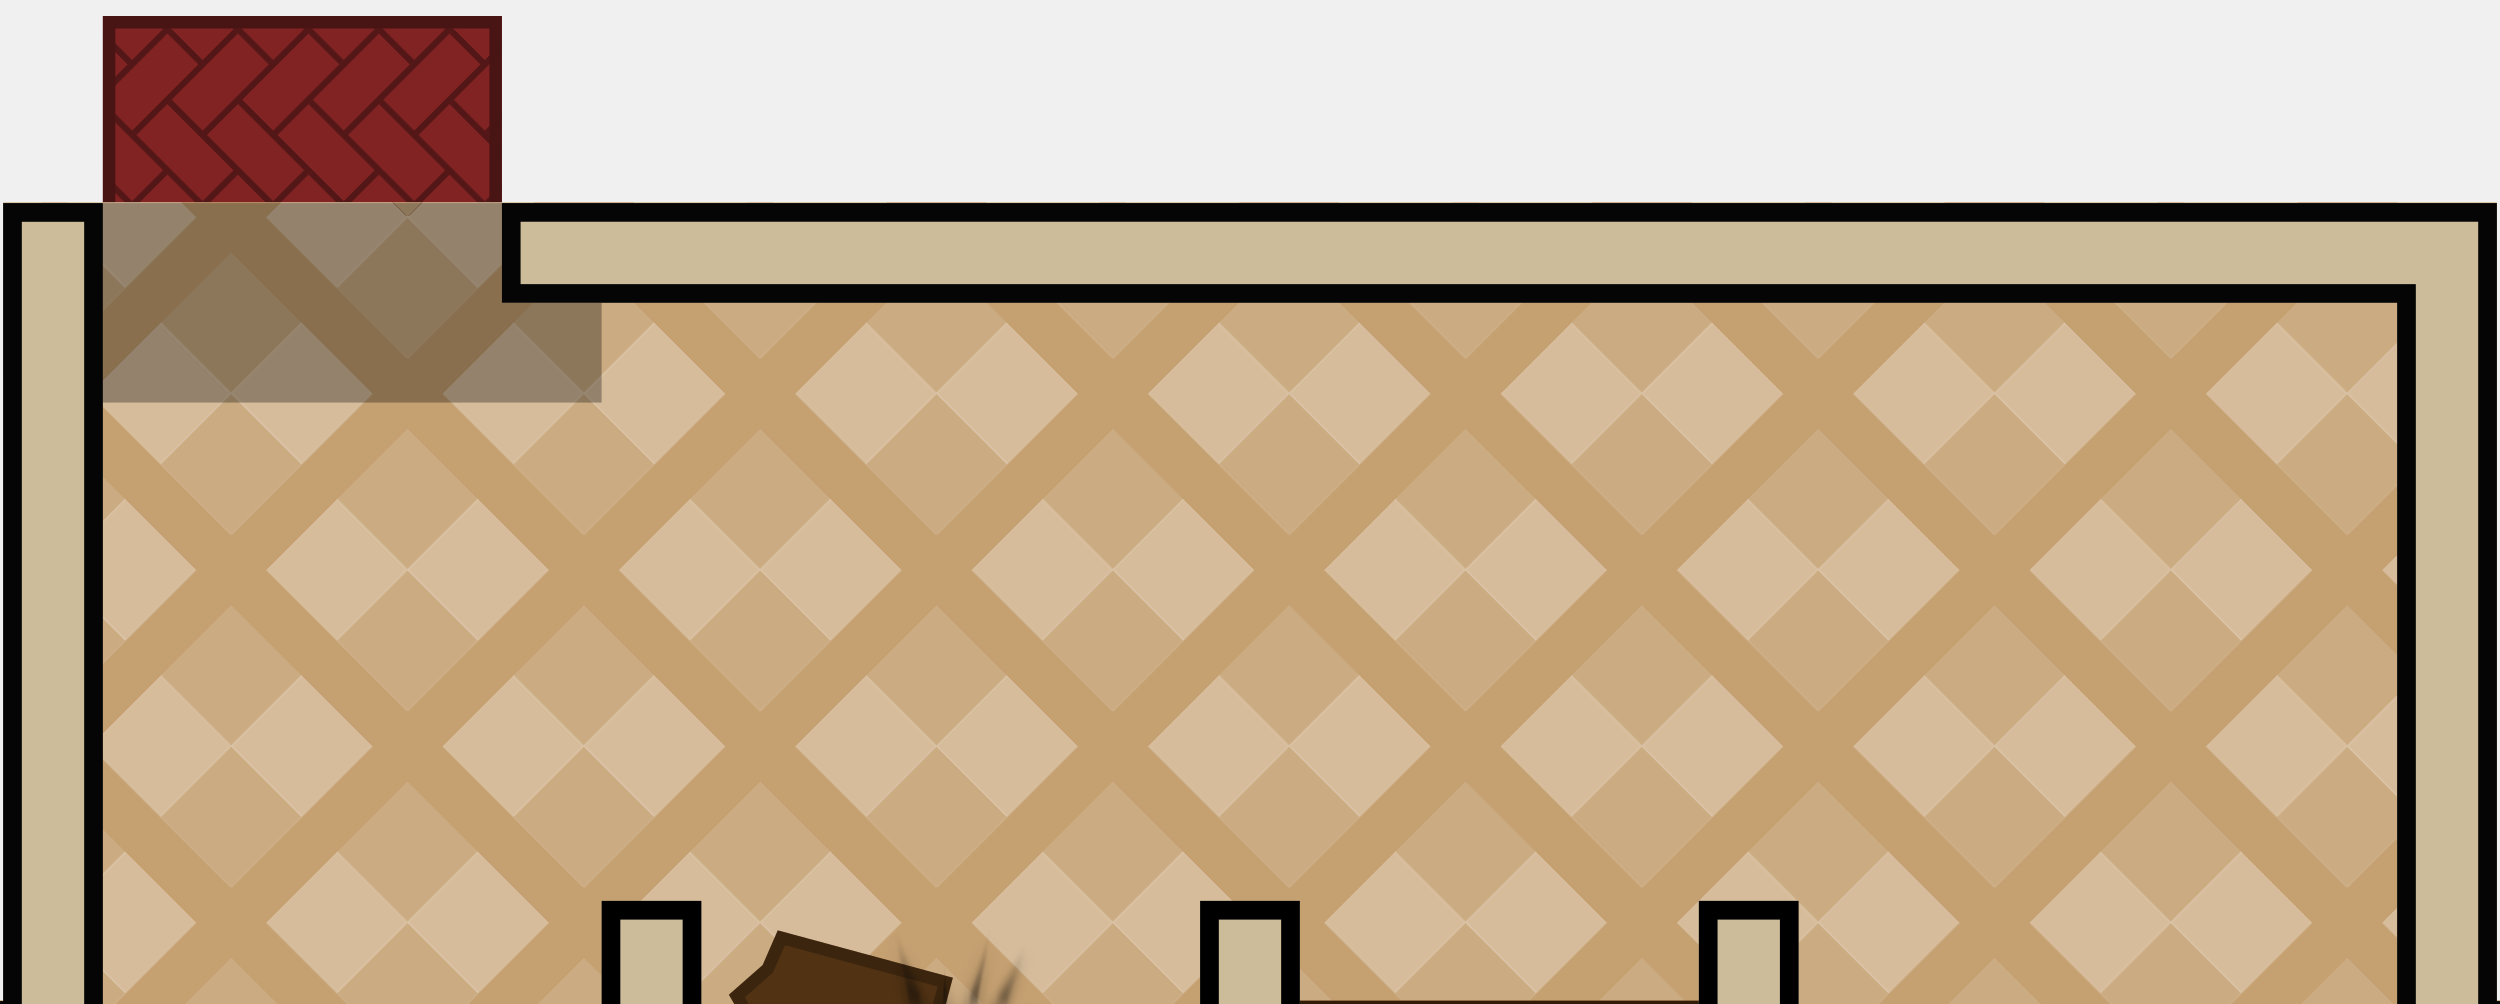
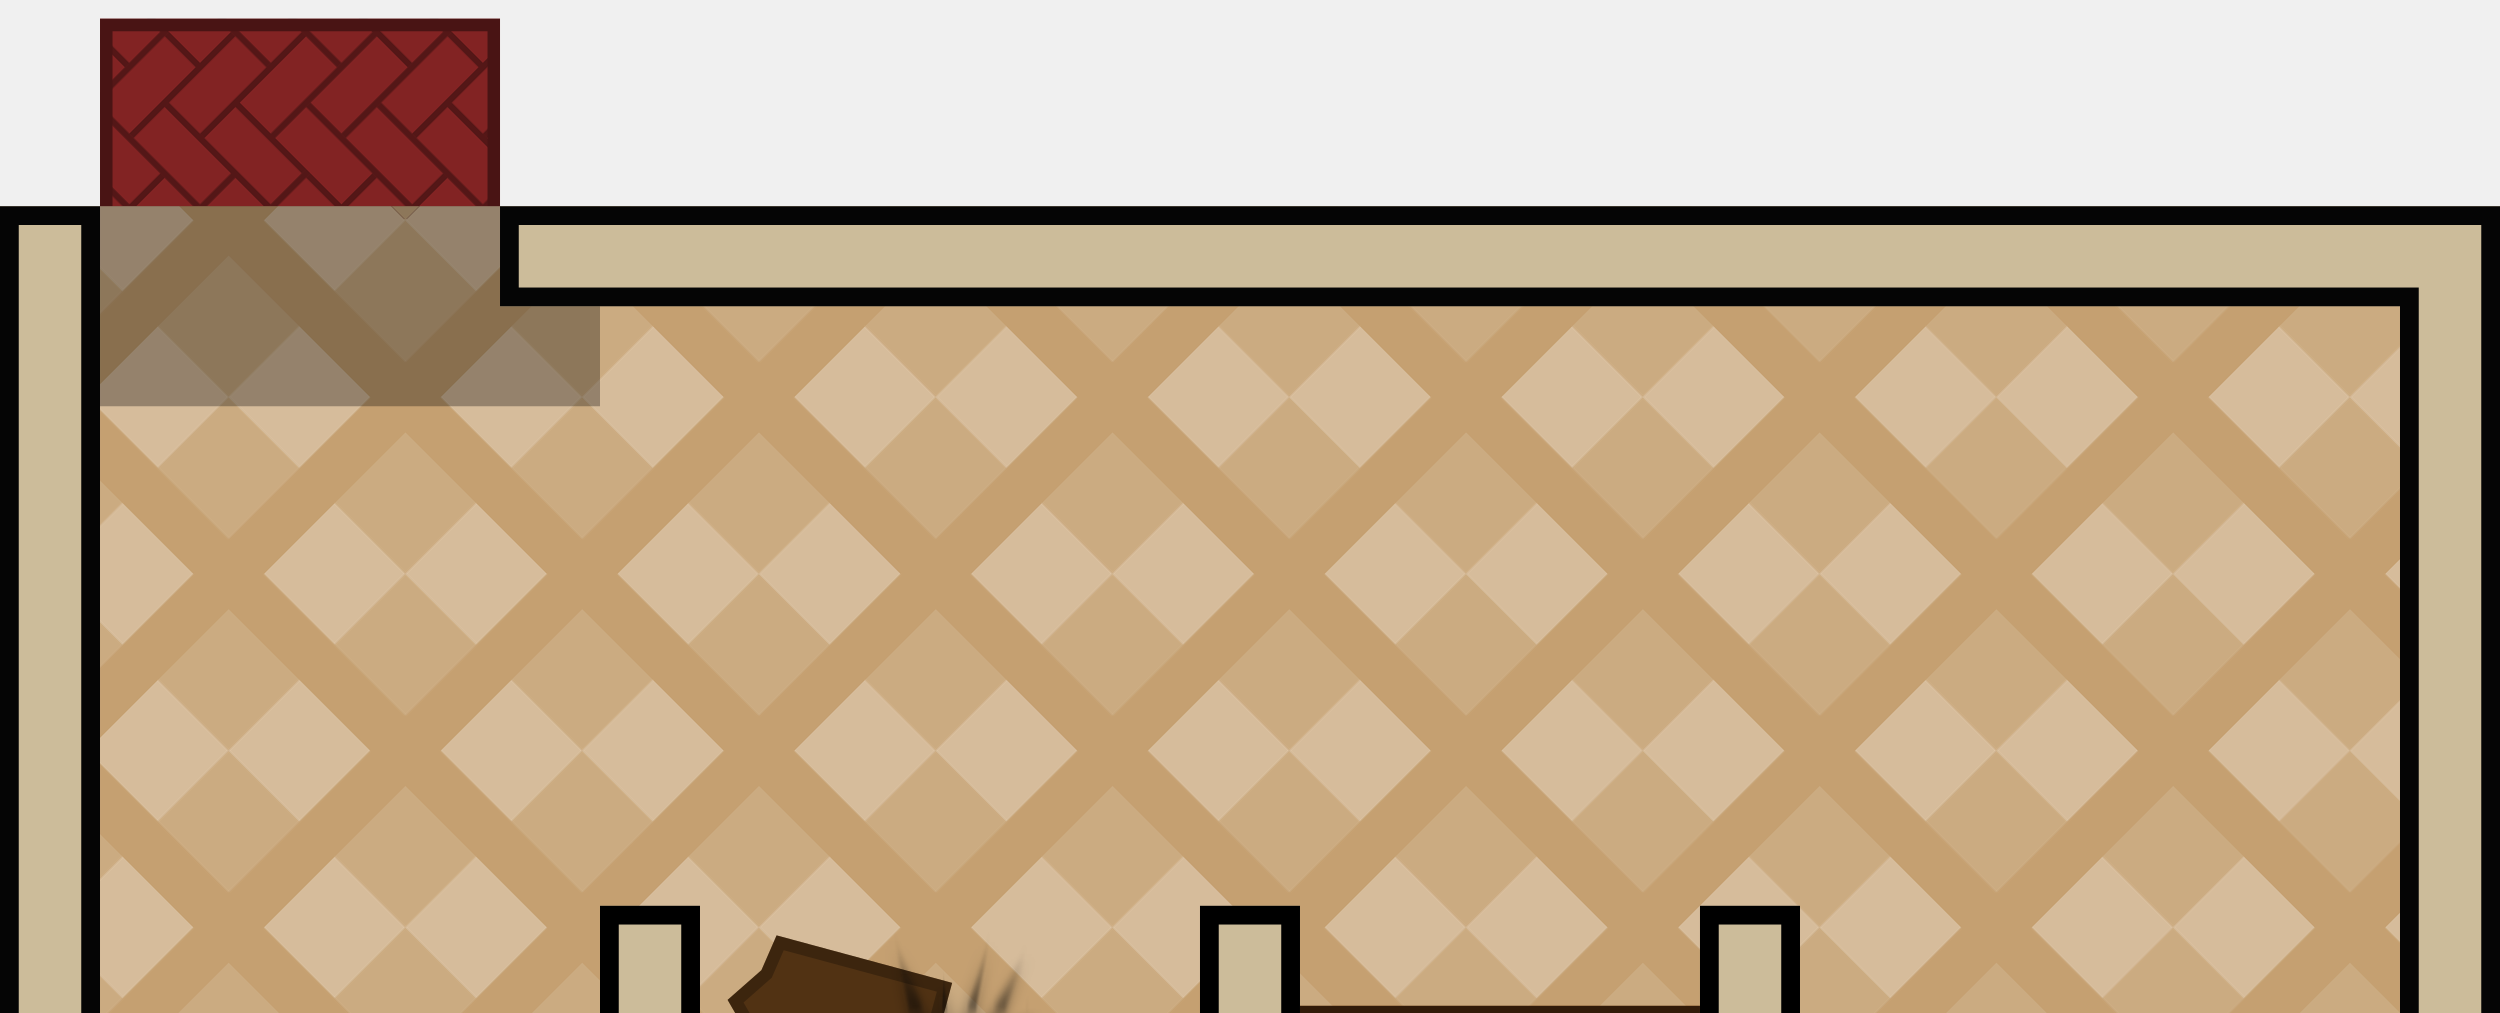
- <svg xmlns="http://www.w3.org/2000/svg" xmlns:xlink="http://www.w3.org/1999/xlink" width="802" height="322" viewBox="0 0 212.196 85.196" version="1.1" id="svg306">
+ <svg xmlns="http://www.w3.org/2000/svg" xmlns:xlink="http://www.w3.org/1999/xlink" width="800" height="324" viewBox="0 0 211.667 85.725" version="1.1" id="svg306">
  <defs id="defs190">
    <pattern xlink:href="#a" id="u" patternTransform="rotate(45 -432.309 366.118) scale(.26458)" />
    <pattern xlink:href="#a" id="J" patternTransform="rotate(-45 569.666 54.9) scale(.26458)" />
    <pattern xlink:href="#a" id="G" patternTransform="rotate(-45 545.831 51.015) scale(.26458)" />
    <pattern xlink:href="#a" id="H" patternTransform="rotate(-45 539.006 42.2) scale(.26458)" />
    <pattern xlink:href="#a" id="K" patternTransform="rotate(-45 527.946 43.606) scale(.26458)" />
    <pattern xlink:href="#a" id="L" patternTransform="rotate(-45 521.12 34.792) scale(.26458)" />
    <pattern xlink:href="#b" id="p" patternTransform="rotate(-45 516.54 74.797) scale(.26459)" />
    <pattern xlink:href="#c" id="b" patternTransform="rotate(-45 2556.508 -162.94)" />
    <pattern xlink:href="#d" id="c" patternTransform="rotate(-45 516.54 74.797) scale(.26459)" />
    <pattern xlink:href="#e" id="d" patternTransform="rotate(-45 2556.508 -162.94)" />
    <pattern xlink:href="#f" id="e" patternTransform="rotate(-45 516.54 74.797) scale(.26459)" />
    <pattern xlink:href="#g" id="f" patternTransform="rotate(-45 516.54 74.797) scale(.26459)" />
    <pattern xlink:href="#h" id="g" patternTransform="rotate(-45 2556.508 -162.94)" />
    <pattern xlink:href="#i" id="h" patternTransform="rotate(-45 516.54 74.797) scale(.26459)" />
    <pattern xlink:href="#j" id="i" patternTransform="rotate(-45 516.54 74.797) scale(.26459)" />
    <pattern xlink:href="#k" id="j" patternTransform="rotate(-45 2556.508 -162.94)" />
    <pattern xlink:href="#l" id="k" patternTransform="rotate(-45 516.54 74.797) scale(.26459)" />
-     <pattern xlink:href="#m" id="v" patternTransform="matrix(0.1870863,-0.1870863,0.1870863,0.1870863,199.2288,440.4919)" />
+     <pattern xlink:href="#m" id="v" patternTransform="matrix(0.1870863,-0.1870863,0.1870863,0.1870863,198.9642,440.7188)" />
    <pattern patternUnits="userSpaceOnUse" width="80" height="80" patternTransform="translate(221.166 361.75) scale(.26458)" id="m">
      <path fill="none" stroke-width="3.78" d="M0 0h80v80H0z" id="path20" />
      <path fill="none" stroke-width="3.78" d="M16 0h64v64H16z" id="path22" />
      <path d="M0 0h16v64h64v16H0z" fill="#c5a071" stroke-width="8" stroke-opacity=".682" id="path24" />
      <path fill="#d6bc9b" stroke-width="8" stroke-opacity=".682" d="M16 0h32v32H16z" id="path26" />
      <path fill="#cbab81" stroke-width="8" stroke-opacity=".682" d="M48 0h32v32H48zM16 32h32v32H16z" id="path28" />
      <path fill="#d6bc9b" stroke-width="8" stroke-opacity=".682" d="M48 32h32v32H48z" id="path30" />
    </pattern>
    <clipPath id="w">
      <path d="m 19.994,-70.05 v 67.733 h -152.4 V 31.55 h 8.467 V 6.15 h 152.4 v -76.2 z" id="path33" style="fill:#a3977d;stroke-width:2.51" />
    </clipPath>
    <clipPath id="x">
      <path d="m 437.066,99.283 h -8.467 v 152.4 h 8.467 z" id="path36" style="fill:#a3977d;stroke-width:3.55" />
    </clipPath>
    <clipPath id="y">
      <path d="m 1856,1312 v 224 h -224.785 v 32 H 1888 v -256 z" id="path39" style="fill:#a3977d;stroke-width:15.554" />
    </clipPath>
    <clipPath id="n">
      <path d="m 402.14,158.55 h 9.526 v -42.334 h -9.525 z" id="path42" style="fill:#a3977d;stroke-width:1.984" />
    </clipPath>
    <clipPath id="r">
      <path clip-path="url(#n)" d="m 402.14,158.55 h 9.526 v -42.334 h -9.525 z" id="path45" style="fill:#a3977d;stroke-width:1.984" />
    </clipPath>
    <clipPath id="z">
      <path d="m -130.2,251.683 h -8.468 v 76.2 h 8.467 z" id="path48" style="fill:#a3977d;stroke-width:2.51" />
    </clipPath>
    <clipPath id="A">
      <path d="m -130.201,65.416 h -8.467 v 160.867 h 8.467 z" id="path51" style="fill:#a3977d;stroke-width:3.647" />
    </clipPath>
    <clipPath id="B">
      <path d="m 259.266,336.35 v -8.467 H 140.732 v 8.467 z" id="path54" style="fill:#a3977d;stroke-width:3.131" />
    </clipPath>
    <clipPath id="C">
      <path d="m 102.309,336.35 v -8.467 h -50.8 v 8.467 z" id="path57" style="fill:#a3977d;stroke-width:2.049" />
    </clipPath>
    <clipPath id="D">
      <path d="m 81.466,-78.517 v 8.467 h 160.866 v 67.733 h 118.534 v 42.333 h 8.466 v -50.8 H 250.8 v -67.733 z" id="path60" style="fill:#a3977d;stroke-width:3.24" />
    </clipPath>
    <clipPath id="o">
      <path d="m 402.14,158.55 h 9.526 v -42.334 h -9.525 z" clip-path="url(#n)" id="path63" style="fill:#a3977d;stroke-width:1.984" />
    </clipPath>
    <clipPath id="E">
      <path clip-path="url(#o)" d="m 402.14,158.55 h 9.526 v -42.334 h -9.525 z" id="path66" style="fill:#a3977d;stroke-width:1.984" />
    </clipPath>
    <pattern patternUnits="userSpaceOnUse" width="64" height="64" patternTransform="translate(98.4 387.15) scale(.26458)" id="l">
      <path fill="none" stroke-width="1.89" d="M0 0h64v64H0z" id="path69" />
      <path fill="none" stroke-width="1.89" d="M0 0h64v64H0z" id="path71" />
      <path fill="#822323" stroke-width="4" d="M0 0h32v16H0z" id="path73" />
      <path fill="#822323" stroke-width="2.828" d="M48 16h16v16H48z" id="path75" />
      <path fill="#822323" stroke-width="4" d="M32 32h32v16H32zM16 48h32v16H16z" id="path77" />
      <path fill="#822323" stroke-width="2.828" d="M0 16h16v16H0z" id="path79" />
      <path transform="rotate(90)" fill="#822323" stroke-width="2.828" d="M0-64h16v16H0z" id="path81" />
      <path transform="rotate(90)" fill="#822323" stroke-width="4" d="M0-48h32v16H0zm16 16h32v16H16zm16 16h32V0H32z" id="path83" />
      <path transform="rotate(90)" fill="#822323" stroke-width="2.828" d="M48-64h16v16H48z" id="path85" />
      <path transform="rotate(90)" fill-opacity=".354" stroke-width="2.666" stroke-miterlimit="10" d="M14-30h2V0h-2z" id="path87" />
      <path fill-opacity=".354" stroke-width="3.302" stroke-miterlimit="10" d="M30 0h2v46h-2z" id="path89" />
      <path transform="rotate(90)" fill-opacity=".354" stroke-width="1.822" stroke-miterlimit="10" d="M30-14h2V0h-2z" id="path91" />
      <path fill-opacity=".354" stroke-width="3.373" stroke-miterlimit="10" d="M14 16h2v48h-2z" id="path93" />
      <path transform="rotate(90)" fill-opacity=".354" stroke-width="3.302" stroke-miterlimit="10" d="M46-62h2v46h-2z" id="path95" />
      <path transform="rotate(90)" fill-opacity=".354" stroke-width="2.754" stroke-miterlimit="10" d="M30-64h2v32h-2z" id="path97" />
      <path transform="rotate(90)" fill-opacity=".354" stroke-width="1.947" stroke-miterlimit="10" d="M14-64h2v16h-2z" id="path99" />
      <path fill-opacity=".354" stroke-width="2.666" stroke-miterlimit="10" d="M46 0h2v30h-2z" id="path101" />
      <path fill-opacity=".354" stroke-width="1.947" stroke-miterlimit="10" d="M46 48h2v16h-2z" id="path103" />
      <path transform="rotate(90)" fill-opacity=".354" stroke-width="2.666" stroke-miterlimit="10" d="M62-46h2v30h-2z" id="path105" />
      <path transform="rotate(90)" fill-opacity=".354" stroke-width="1.822" stroke-miterlimit="10" d="M62-14h2V0h-2z" id="path107" />
      <path fill-opacity=".354" stroke-width="1.822" stroke-miterlimit="10" d="M62 0h2v14h-2z" id="path109" />
      <path fill-opacity=".354" stroke-width="2.754" stroke-miterlimit="10" d="M62 32h2v32h-2z" id="path111" />
    </pattern>
    <clipPath id="F">
      <path d="m 106.866,327.883 h 33.866 v 8.467 h -33.866 z" id="path114" style="fill:url(#i);stroke-width:2.606" />
    </clipPath>
    <clipPath id="t">
      <path d="m 106.866,327.883 h 33.866 v 16.933 h -33.866 z" id="path117" style="fill:url(#f);stroke-width:2.606" />
    </clipPath>
    <clipPath id="I">
      <path d="m 89.932,327.883 h 67.734 v 19.05 H 89.932 Z" id="path120" style="fill:url(#p);stroke-width:2.606" />
    </clipPath>
    <pattern patternUnits="userSpaceOnUse" width="64" height="64" patternTransform="translate(132.266 408.61) scale(.26458)" id="a">
      <path fill="none" stroke-width="3.78" d="M0 0h64v64H0z" id="path123" />
      <path fill="none" stroke-width="1.89" d="M0 0h64v64H0z" id="path125" />
      <path fill="none" stroke-width="1.89" d="M0 0h64v64H0z" id="path127" />
      <path fill="#822323" stroke-width="11.314" d="M0 0h64v64H0z" id="path129" />
      <path transform="rotate(90)" fill-opacity=".354" stroke-width="2.666" stroke-miterlimit="10" d="M14-30h2V0h-2z" id="path131" />
      <path fill-opacity=".354" stroke-width="3.302" stroke-miterlimit="10" d="M30 0h2v46h-2z" id="path133" />
      <path transform="rotate(90)" fill-opacity=".354" stroke-width="1.822" stroke-miterlimit="10" d="M30-14h2V0h-2z" id="path135" />
      <path fill-opacity=".354" stroke-width="3.373" stroke-miterlimit="10" d="M14 16h2v48h-2z" id="path137" />
      <path transform="rotate(90)" fill-opacity=".354" stroke-width="3.302" stroke-miterlimit="10" d="M46-62h2v46h-2z" id="path139" />
      <path transform="rotate(90)" fill-opacity=".354" stroke-width="2.754" stroke-miterlimit="10" d="M30-64h2v32h-2z" id="path141" />
      <path transform="rotate(90)" fill-opacity=".354" stroke-width="1.947" stroke-miterlimit="10" d="M14-64h2v16h-2z" id="path143" />
      <path fill-opacity=".354" stroke-width="2.666" stroke-miterlimit="10" d="M46 0h2v30h-2z" id="path145" />
      <path fill-opacity=".354" stroke-width="1.947" stroke-miterlimit="10" d="M46 48h2v16h-2z" id="path147" />
      <path transform="rotate(90)" fill-opacity=".354" stroke-width="2.666" stroke-miterlimit="10" d="M62-46h2v30h-2z" id="path149" />
      <path transform="rotate(90)" fill-opacity=".354" stroke-width="1.822" stroke-miterlimit="10" d="M62-14h2V0h-2z" id="path151" />
      <path fill-opacity=".354" stroke-width="1.822" stroke-miterlimit="10" d="M62 0h2v14h-2z" id="path153" />
      <path fill-opacity=".354" stroke-width="2.754" stroke-miterlimit="10" d="M62 32h2v32h-2z" id="path155" />
    </pattern>
    <radialGradient xlink:href="#q" id="N" cx="7.457" cy="10.606" fx="7.457" fy="10.606" r="18.477" gradientTransform="matrix(2.11914,0,0,2.05684,25.08,234.926)" gradientUnits="userSpaceOnUse" />
    <linearGradient id="q">
      <stop offset="0" id="stop159" />
      <stop offset="1" stop-color="#080808" stop-opacity=".052" id="stop161" />
    </linearGradient>
-     <filter id="O" style="color-interpolation-filters:sRGB">
+     <filter id="O" style="color-interpolation-filters:sRGB" x="-0.05" y="-0.051" width="1.101" height="1.103">
      <feColorMatrix in="SourceGraphic" values="1 0 0 0 0 0 1 0 0 0 0 0 1 0 0 -0.212 -0.715 -0.072 1 0" result="colormatrix" id="feColorMatrix164" />
      <feComposite in="SourceGraphic" in2="colormatrix" operator="arithmetic" k2="1" result="composite" id="feComposite166" k1="0" k3="0" k4="0" />
      <feGaussianBlur stdDeviation="1.62 0.01" result="blur1" id="feGaussianBlur168" />
      <feGaussianBlur in="composite" stdDeviation="0.01 1.57" result="blur2" id="feGaussianBlur170" />
      <feBlend in="blur2" in2="blur1" mode="darken" result="blend" id="feBlend172" />
    </filter>
    <clipPath id="M">
      <path d="m -10.132,-48.59 -0.477,3.175 -2.117,3.175 3.175,3.175 14.817,0.038 v -9.525 z" id="path175" style="fill:#a3977d;stroke-width:1.403" />
    </clipPath>
    <clipPath id="P">
      <path d="m 85.7,-88.788 v 76.2 h 101.6 v -76.2 h -8.468 v 63.462 l -4.233,4.233 h -25.4 l -4.233,-4.233 v -63.462 h -8.467 v 67.733 H 94.166 v -67.733 z" id="path178" style="fill:#a3977d;stroke-width:5.144" />
    </clipPath>
    <clipPath id="Q">
      <path d="m -45.534,209.35 29.33,16.933 v 33.867 l -29.33,16.933 -29.33,-16.933 v -33.867 z" id="path181" style="fill-opacity:0.506;stroke:#ffffff;stroke-width:2.117;stroke-opacity:0.502" />
    </clipPath>
    <clipPath id="s">
      <path d="m 402.14,158.55 h 9.526 v -42.334 h -9.525 z" clip-path="url(#n)" id="path184" style="fill:#a3977d;stroke-width:1.984" />
    </clipPath>
    <clipPath id="R">
      <path d="m 369.332,26.022 h -8.466 v 60.854 h 14.287 l -5.82,-6.35 z" id="path187" style="fill:#655c47;stroke-width:2.243" />
    </clipPath>
  </defs>
-   <path clip-path="url(#r)" d="m 402.14,158.55 h 9.526 v -42.334 h -9.525 z" transform="matrix(1,0,0,1.325,-30.40046,34.1326)" id="path192" style="fill:#646464" />
-   <path transform="matrix(1,0,0,1.325,-55.79846,34.1326)" clip-path="url(#s)" d="m 402.14,158.55 h 9.526 v -42.334 h -9.525 z" id="path194" style="fill:#464646;stroke:#000000;stroke-width:1.839;stroke-opacity:0.706" />
-   <path d="m 402.14,158.55 h 9.526 v -42.334 h -9.525 z" clip-path="url(#s)" transform="matrix(1,0,0,1.325,-47.33246,34.1326)" id="path196" style="fill:#505050;stroke:#000000;stroke-width:1.839;stroke-opacity:0.706" />
-   <path transform="matrix(1,0,0,1.325,-38.86546,34.1326)" clip-path="url(#s)" d="m 402.14,158.55 h 9.526 v -42.334 h -9.525 z" id="path198" style="fill:#5a5a5a;stroke:#000000;stroke-width:1.839;stroke-opacity:0.706" />
-   <path d="m 402.14,158.55 h 9.526 v -42.334 h -9.525 z" clip-path="url(#s)" transform="matrix(1,0,0,1.325,-64.26546,34.1326)" id="path200" style="fill:#3c3c3c;stroke:#000000;stroke-width:1.839;stroke-opacity:0.706" />
-   <path d="m 402.14,158.55 h 9.526 v -42.334 h -9.525 z" clip-path="url(#s)" transform="matrix(1,0,0,1.325,-72.73246,34.1326)" id="path202" style="fill:#323232;stroke:#000000;stroke-width:1.839;stroke-opacity:0.706" />
-   <path transform="matrix(1,0,0,1.325,-72.73246,34.1326)" clip-path="url(#s)" d="m 402.14,158.55 h 9.526 v -42.334 h -9.525 z" id="path204" style="fill:#323232;stroke:#000000;stroke-width:1.839;stroke-opacity:0.706" />
-   <path transform="rotate(-180,74.73227,173.0883)" d="m 106.866,327.883 h 33.866 v 16.933 h -33.866 z" clip-path="url(#t)" id="path206" style="fill:url(#u);stroke:#491414;stroke-width:2.117" />
-   <path d="M -152.134,84.897 V 406.629 h 482.6 V 84.897 h -118.535 v -67.734 H 0.265 v 67.734 z" id="path208" style="fill:url(#v)" />
-   <path d="m 152.665,152.703 h -8.525 l 0.058,84.667 H 59.532 v -84.667 h -8.467 v 93.133 H 152.665 Z" id="path210" style="fill:#535147;fill-opacity:0.196" />
-   <path d="m 76.465,389.77 h 50.8 v 16.933 H 76.465 Z M 0.265,17.237 H 51.065 v 16.933 H 0.265 Z" id="path212" style="fill-opacity:0.305" />
-   <path d="m 59.532,152.703 h 84.667 v 84.667 H 59.532 Z" id="path214" style="fill:#659e26" />
-   <path d="m -152.135,254.303 143.933,-0.038 v 50.8 H 34.132 v 127.038 c 0,5.292 -3.175,8.467 -8.467,8.467 H -143.668 c -5.292,0 -8.467,-3.175 -8.467,-8.467 z" id="path216" style="fill:#595959" />
-   <path d="m 34.132,398.236 c -5.292,0 -8.467,3.175 -8.467,8.467 v 25.4 H -143.668 v -25.4 h -8.467 v 25.4 c 0,5.292 3.175,8.467 8.467,8.467 H 25.665 c 5.292,0 8.467,-3.175 8.467,-8.467 z" id="path218" style="fill:#a3977d;fill-opacity:0.718" />
-   <path d="m -74.318,362.065 c 2.357,-2.731 5.674,-2.723 8.032,-1.083 2.46,1.878 4.834,5.81 -1.182,11.854 -3.82,2.785 -4.959,2.072 -7.81,-1.313 -1.857,-2.555 -0.932,-6.138 0.96,-9.458 z m -34.954,-61.44 c -0.528,-5.81 4.166,-9.588 9.807,-10.409 6.125,-0.664 15.024,1.116 15.063,14.887 -1.46,7.542 -4.075,8.027 -12.875,7.417 -6.227,-0.795 -9.98,-5.944 -11.995,-11.894 z m -9.714,102.885 c 2.035,-2.363 4.9,-2.356 6.937,-0.938 2.124,1.626 4.174,5.027 -1.021,10.255 -3.3,2.408 -4.283,1.791 -6.744,-1.137 -1.604,-2.209 -0.805,-5.31 0.828,-8.18 z m 118.851,-84.33 c -0.188,-3.707 1.485,-6.118 3.496,-6.642 2.184,-0.423 5.357,0.712 5.37,9.498 -0.52,4.812 -1.452,5.122 -4.59,4.732 -2.22,-0.507 -3.558,-3.792 -4.276,-7.588 z m -16.384,71.951 c 1.523,-6.262 8.43,-4.398 11.933,-1.75 5.57,5.07 15.67,20.119 -0.033,17.661 -9.25,-1.735 -12.92,4.024 -17.154,-1.442 -2.76,-4.124 3.72,-7.197 5.254,-14.47 z" id="path220" style="fill:#424242;fill-opacity:0.631" />
-   <path d="m 19.994,-70.05 v 67.733 h -152.4 V 31.55 h 8.467 V 6.15 h 152.4 v -76.2 z" clip-path="url(#w)" transform="translate(-19.72946,87.2866)" id="path222" style="fill:#ccbc9a;stroke:#050505;stroke-width:3.175" />
-   <path clip-path="url(#x)" d="m 437.066,99.283 h -8.467 v 152.4 h 8.467 z" transform="translate(-106.6015,61.8866)" id="path224" style="fill:#ccbc9a;stroke:#050505;stroke-width:3.175" />
-   <path transform="matrix(0.26458,0,0,0.26458,-169.0685,-8.164399)" d="m 1856,1312 v 224 h -224.785 v 32 H 1888 v -256 z" clip-path="url(#y)" id="path226" style="fill:#ccbc9a;stroke:#050505;stroke-width:12" />
-   <path d="m -130.2,251.683 h -8.468 v 76.2 h 8.467 z" clip-path="url(#z)" transform="translate(-13.46746,78.8196)" id="path228" style="fill:#ccbc9a;stroke:#050505;stroke-width:3.175" />
-   <path d="m -130.201,65.416 h -8.467 v 160.867 h 8.467 z" clip-path="url(#A)" transform="translate(-13.46746,78.8196)" id="path230" style="fill:#ccbc9a;stroke:#050505;stroke-width:3.175" />
-   <path clip-path="url(#B)" d="m 259.266,336.35 v -8.467 H 140.732 v 8.467 z" transform="translate(-21.93446,70.3526)" id="path232" style="fill:#ccbc9a;stroke:#050505;stroke-width:3.175" />
-   <path d="M 0.323,93.436 H -8.202 l 0.059,50.8 h 8.466 z m -0.058,93.134 v -8.526 l -101.6,0.059 v 8.467 z m -42.333,67.791 v -8.525 l -101.6,0.059 v 8.466 z m -8.467,-8.525 h 8.525 l -0.058,-59.266 h -8.467 z m 42.275,59.267 h 8.525 l -0.058,-59.267 H -8.26 Z" id="path234" style="fill:#535147;fill-opacity:0.196" />
-   <path d="m 76.465,305.103 v -8.525 l -76.2,0.058 v 8.467 z m -42.392,93.133 h 8.525 l -0.058,-93.133 h -8.467 z m 127.059,0 h 8.525 l -0.059,-101.6 h -8.466 z" id="path236" style="fill:#535147;fill-opacity:0.196" />
-   <path d="m 161.132,305.103 v -8.525 l -33.867,0.058 v 8.467 z m 42.333,0 h 8.525 l -0.058,-67.733 h -8.467 z" id="path238" style="fill:#535147;fill-opacity:0.196" />
-   <path d="m 211.932,237.37 v 8.525 l 76.2,-0.059 v -8.466 z m 0.052,-50.8 v 8.525 l 76.148,-0.059 v -8.466 z" id="path240" style="fill:#535147;fill-opacity:0.196" />
-   <path d="m 279.665,237.37 h 8.525 l -0.058,-42.328 h -8.467 z m -76.2,-33.867 h 8.525 l -0.058,-76.2 h -8.467 z" id="path242" style="fill:#535147;fill-opacity:0.196" />
-   <path d="m 102.309,336.35 v -8.467 h -50.8 v 8.467 z" clip-path="url(#C)" transform="translate(-17.37746,70.3526)" id="path244" style="fill:#ccbc9a;stroke:#050505;stroke-width:3.175" />
-   <path clip-path="url(#D)" d="m 81.466,-78.517 v 8.467 h 160.866 v 67.733 h 118.534 v 42.333 h 8.466 v -50.8 H 250.8 v -67.733 z" transform="translate(-38.86746,95.7526)" id="path246" style="fill:#ccbc9a;stroke:#050505;stroke-width:3.175" />
-   <path d="m -135.202,186.57 v -8.526 l -8.466,0.059 v 8.467 z" id="path248" style="fill:#535147;fill-opacity:0.196" />
-   <path d="m 402.14,158.55 h 9.526 v -42.334 h -9.525 z" clip-path="url(#E)" transform="matrix(0,-1,0.975,0,-6.155456,505.1026)" id="path250" style="fill:#884a18;stroke:#000000;stroke-width:2.144;stroke-opacity:0.706" />
-   <path transform="matrix(0,-1,0.975,0,-6.155456,513.5696)" clip-path="url(#E)" d="m 402.14,158.55 h 9.526 v -42.334 h -9.525 z" id="path252" style="fill:#774115;stroke:#000000;stroke-width:2.144;stroke-opacity:0.706" />
-   <path d="m 402.14,158.55 h 9.526 v -42.334 h -9.525 z" clip-path="url(#E)" transform="matrix(0,-1,0.975,0,-6.155456,522.0366)" id="path254" style="fill:#663812;stroke:#000000;stroke-width:2.144;stroke-opacity:0.706" />
-   <path transform="matrix(0,-1,0.975,0,-6.155456,530.5026)" clip-path="url(#E)" d="m 402.14,158.55 h 9.526 v -42.334 h -9.525 z" id="path256" style="fill:#552f0f;stroke:#000000;stroke-width:2.144;stroke-opacity:0.706" />
-   <path d="m 402.14,158.55 h 9.526 v -42.334 h -9.525 z" clip-path="url(#E)" transform="matrix(0,-1,0.975,0,-6.155456,538.9696)" id="path258" style="fill:#44250c;stroke:#000000;stroke-width:2.144;stroke-opacity:0.706" />
-   <path transform="matrix(0,-1,0.975,0,-6.155456,547.4366)" clip-path="url(#E)" d="m 402.14,158.55 h 9.526 v -42.334 h -9.525 z" id="path260" style="fill:#331c09;stroke:#000000;stroke-width:2.144;stroke-opacity:0.706" />
-   <path transform="translate(-21.93546,96.8116)" clip-path="url(#F)" d="m 106.866,327.883 h 33.866 v 8.467 h -33.866 z" id="path262" style="fill:url(#G);stroke:#491414;stroke-width:2.117" />
-   <path d="m 106.866,327.883 h 33.866 v 8.467 h -33.866 z" clip-path="url(#F)" transform="translate(-21.93546,104.2196)" id="path264" style="fill:url(#H);stroke:#491414;stroke-width:2.117" />
-   <path d="m 89.932,327.883 h 67.734 v 19.05 H 89.932 Z" clip-path="url(#I)" transform="translate(-21.93446,78.8196)" id="path266" style="fill:url(#J);stroke:#491414;stroke-width:2.117" />
-   <path d="m 69.057,407.762 h 65.617 v 16.933 H 69.057 Z" id="path268" style="fill-opacity:0.353" />
-   <path transform="translate(-21.93446,111.6276)" clip-path="url(#F)" d="m 106.866,327.883 h 33.866 v 8.467 h -33.866 z" id="path270" style="fill:url(#K);stroke:#491414;stroke-width:2.117" />
-   <path d="m 106.866,327.883 h 33.866 v 8.467 h -33.866 z" clip-path="url(#F)" transform="translate(-21.93546,119.0366)" id="path272" style="fill:url(#L);stroke:#491414;stroke-width:2.117" />
-   <path d="m 85.99,433.162 h 31.75 v 6.35 H 85.99 Z" id="path274" style="fill-opacity:0.196" />
-   <path d="m 85.99,425.753 h 31.75 v 6.35 H 85.99 Z" id="path276" style="fill-opacity:0.275" />
-   <path d="m 85.99,440.57 h 31.75 v 6.35 H 85.99 Z" id="path278" style="fill-opacity:0.118" />
-   <path clip-path="url(#M)" d="m -10.132,-48.59 -0.477,3.175 -2.117,3.175 3.175,3.175 14.817,0.038 v -9.525 z" transform="rotate(15,-456.5057,304.3865)" id="path280" style="fill:#513213;stroke:#000000;stroke-width:2.117;stroke-opacity:0.258" />
-   <path transform="rotate(165,34.26485,32.91179)" d="m -10.132,-48.59 -0.477,3.175 -2.117,3.175 3.175,3.175 14.817,0.038 v -9.525 z" clip-path="url(#M)" id="path282" style="fill:#613c17;stroke:#000000;stroke-width:2.117;stroke-opacity:0.268" />
-   <path d="m 61.281,282.344 -15.094,-15.157 6.682,23.643 -9.957,-20.369 -1.255,17.49 -2.02,-19.127 -7.036,23.888 3.762,-23.888 -8.723,16.323 5.448,-17.96 -21.3,15.786 18.025,-19.061 -16.19,4.414 14.553,-7.689 -24.709,4.476 24.173,-8 -16.82,-5.607 14.081,0.944 -22.388,-9.052 25.663,5.778 -19.156,-14.071 22.432,12.433 -6.614,-10.05 8.251,6.775 -5.597,-25.297 10.508,25.297 0.853,-15.185 2.421,15.185 8.22,-25.525 -5.646,27.891 14.106,-24.924 -8.493,22.558 9.016,-9.578 -7.379,12.853 22.153,-9.47 -21.362,14.545 14.998,-1.107 -14.151,4.219 27.3,3.26 -27.3,0.015 19.758,6.523 -19.758,-3.248 20.152,17.686 -21.79,-16.049 z" transform="matrix(0.37184,0,0,0.37184,65.70254,-2.158399)" id="path284" style="fill:url(#N);filter:url(#O)" />
-   <path transform="matrix(0,-1,0.975,0,-6.155456,496.5986)" clip-path="url(#E)" d="m 402.14,158.55 h 9.526 v -42.334 h -9.525 z" id="path286" style="fill:#ab5d1d;stroke:#000000;stroke-width:2.144;stroke-opacity:0.706" />
-   <path transform="translate(-34.63546,165.2526)" clip-path="url(#P)" d="m 85.7,-88.788 v 76.2 h 101.6 v -76.2 h -8.468 v 63.462 l -4.233,4.233 h -25.4 l -4.233,-4.233 v -63.462 h -8.467 v 67.733 H 94.166 v -67.733 z" id="path288" style="fill:#ccbc9a;stroke:#000000;stroke-width:3.175" />
-   <path d="m 83.645,362.844 a 0.487,0.487 0 0 1 -0.487,0.487 h -2.24 a 0.487,0.487 0 0 1 0,-0.974 h 2.24 c 0.269,0 0.487,0.218 0.487,0.487 z m 0,-5.849 a 0.487,0.487 0 0 1 -0.487,0.486 h -2.24 a 0.487,0.487 0 0 1 0,-0.974 h 2.24 c 0.269,0 0.487,0.218 0.487,0.487 z m 0,-5.85 a 0.488,0.488 0 0 1 -0.487,0.487 h -2.24 a 0.487,0.487 0 0 1 0,-0.975 h 2.24 c 0.269,0 0.487,0.218 0.487,0.487 z m 0,-5.85 a 0.487,0.487 0 0 1 -0.487,0.487 h -2.24 a 0.487,0.487 0 1 1 0,-0.975 h 2.24 c 0.269,0 0.487,0.218 0.487,0.488 z m 0,-5.85 c 0,0.27 -0.218,0.487 -0.487,0.487 h -2.24 a 0.487,0.487 0 1 1 0,-0.974 h 2.24 c 0.269,0 0.487,0.218 0.487,0.487 z m 0,20.474 c 0,0.27 -0.218,0.487 -0.487,0.487 h -2.24 a 0.487,0.487 0 0 1 0,-0.974 h 2.24 c 0.269,0 0.487,0.218 0.487,0.487 z m 0,-5.85 c 0,0.27 -0.218,0.488 -0.487,0.488 h -2.24 a 0.487,0.487 0 0 1 0,-0.975 h 2.24 c 0.269,0 0.487,0.218 0.487,0.487 z m 0,-5.85 c 0,0.27 -0.218,0.488 -0.487,0.488 h -2.24 a 0.487,0.487 0 1 1 0,-0.975 h 2.24 c 0.269,0 0.487,0.218 0.487,0.487 z m 0,-5.849 a 0.487,0.487 0 0 1 -0.487,0.487 h -2.24 a 0.487,0.487 0 1 1 0,-0.974 h 2.24 c 0.269,0 0.487,0.218 0.487,0.487 z m 0,-5.85 c 0,0.27 -0.218,0.487 -0.487,0.487 h -2.24 a 0.487,0.487 0 1 1 0,-0.974 h 2.24 c 0.269,0 0.487,0.218 0.487,0.487 z m 39.654,26.324 a 0.487,0.487 0 0 1 -0.487,0.487 h -2.24 a 0.487,0.487 0 0 1 0,-0.974 h 2.24 c 0.27,0 0.487,0.218 0.487,0.487 z m 0,-5.849 a 0.487,0.487 0 0 1 -0.487,0.486 h -2.24 a 0.487,0.487 0 0 1 0,-0.974 h 2.24 c 0.27,0 0.487,0.218 0.487,0.487 z m 0,-5.85 a 0.488,0.488 0 0 1 -0.487,0.487 h -2.24 a 0.487,0.487 0 0 1 0,-0.975 h 2.24 c 0.27,0 0.487,0.218 0.487,0.487 z m 0,-5.85 a 0.487,0.487 0 0 1 -0.487,0.487 h -2.24 a 0.487,0.487 0 1 1 0,-0.975 h 2.24 c 0.27,0 0.487,0.218 0.487,0.488 z m 0,-5.85 c 0,0.27 -0.218,0.487 -0.487,0.487 h -2.24 a 0.487,0.487 0 1 1 0,-0.974 h 2.24 c 0.27,0 0.487,0.218 0.487,0.487 z m 0,20.474 c 0,0.27 -0.218,0.487 -0.487,0.487 h -2.24 a 0.487,0.487 0 0 1 0,-0.974 h 2.24 c 0.27,0 0.487,0.218 0.487,0.487 z m 0,-5.85 c 0,0.27 -0.218,0.488 -0.487,0.488 h -2.24 a 0.487,0.487 0 0 1 0,-0.975 h 2.24 c 0.27,0 0.487,0.218 0.487,0.487 z m 0,-5.85 c 0,0.27 -0.218,0.488 -0.487,0.488 h -2.24 a 0.487,0.487 0 1 1 0,-0.975 h 2.24 c 0.27,0 0.487,0.218 0.487,0.487 z m 0,-5.849 a 0.487,0.487 0 0 1 -0.487,0.487 h -2.24 a 0.487,0.487 0 1 1 0,-0.974 h 2.24 c 0.27,0 0.487,0.218 0.487,0.487 z m 0,-5.85 c 0,0.27 -0.218,0.487 -0.487,0.487 h -2.24 a 0.487,0.487 0 1 1 0,-0.974 h 2.24 c 0.27,0 0.487,0.218 0.487,0.487 z" id="path290" style="fill:#451810" />
-   <path d="m 82.797,363.331 v -27.298 h 38.136 v 27.298 z" id="path292" style="fill:#451810" />
-   <path d="m 85.721,360.407 v -21.45 h 32.288 v 21.45 z" id="path294" style="fill:#70291b" />
-   <path clip-path="url(#Q)" d="m -45.534,209.35 29.33,16.933 v 33.867 l -29.33,16.933 -29.33,-16.933 v -33.867 z" transform="matrix(-0.2352385,-0.135815,0.135815,-0.2352385,58.12405,400.7155)" id="path296" style="fill:none;stroke:#451810;stroke-width:4.011" />
-   <path d="m 94.062,349.529 4.145,0.176 a 3.66,3.66 0 0 1 -0.003,-0.074 3.66,3.66 0 0 1 1.897,-3.204 l -2.226,-3.502 z m 11.793,-6.604 -2.225,3.5 a 3.66,3.66 0 0 1 0.066,0.035 3.66,3.66 0 0 1 1.825,3.245 l 4.147,-0.176 z m -0.177,13.514 -1.92,-3.677 a 3.66,3.66 0 0 1 -0.062,0.04 3.66,3.66 0 0 1 -3.724,-0.042 l -1.92,3.68 z" id="path298" style="fill:#451810" />
-   <path d="m 101.865,346.472 a 3.21,3.21 0 0 0 -3.21,3.21 3.21,3.21 0 0 0 3.21,3.21 3.21,3.21 0 0 0 3.21,-3.21 3.21,3.21 0 0 0 -3.21,-3.21 z m 1.408,0.793 c 0.907,0.53 1.4,1.496 1.376,2.478 h -2.081 a 0.765,0.765 0 0 0 -0.367,-0.614 z m -2.877,0.034 1.045,1.812 a 0.758,0.758 0 0 0 -0.398,0.632 h -1.962 a 2.772,2.772 0 0 1 0.365,-1.467 c 0.23,-0.4 0.557,-0.735 0.95,-0.977 z m 1.41,1.98 a 0.5,0.5 0 0 1 0.434,0.754 0.5,0.5 0 0 1 -0.686,0.184 0.5,0.5 0 0 1 -0.184,-0.686 0.5,0.5 0 0 1 0.437,-0.251 z m 0.396,1.156 0.975,1.69 c -0.427,0.227 -0.906,0.35 -1.391,0.337 a 2.756,2.756 0 0 1 -1.301,-0.365 l 0.954,-1.644 a 0.766,0.766 0 0 0 0.763,-0.018 z" id="path300" style="fill:#451810" />
-   <path clip-path="url(#R)" d="m 369.332,26.022 h -8.466 v 60.854 h 14.287 l -5.82,-6.35 z" transform="rotate(90,295.309,120.4446)" id="path302" style="fill:#ccbc9a;stroke:#000000;stroke-width:3.175" />
-   <path transform="matrix(0,-1,-1,0,415.7535,607.1926)" d="m 369.332,26.022 h -8.466 v 60.854 h 14.287 l -5.82,-6.35 z" clip-path="url(#R)" id="path304" style="fill:#ccbc9a;stroke:#000000;stroke-width:3.175" />
+   <path d="M -152.399,85.196 V 406.855 h 482.6 l -9.9e-4,-321.66 -118.533,6.06e-4 -7.7e-4,-67.734 H -3.4991524e-5 v 67.734 z" id="path82" style="fill:#d6bc9b;fill-opacity:1" />
+   <path clip-path="url(#r)" d="m 402.14,158.55 h 9.526 v -42.334 h -9.525 z" transform="matrix(1,0,0,1.325,-30.66503,34.3595)" id="path192" style="fill:#646464" />
+   <path transform="matrix(1,0,0,1.325,-56.06303,34.3595)" clip-path="url(#s)" d="m 402.14,158.55 h 9.526 v -42.334 h -9.525 z" id="path194" style="fill:#464646;stroke:#000000;stroke-width:1.839;stroke-opacity:0.706" />
+   <path d="m 402.14,158.55 h 9.526 v -42.334 h -9.525 z" clip-path="url(#s)" transform="matrix(1,0,0,1.325,-47.59703,34.3595)" id="path196" style="fill:#505050;stroke:#000000;stroke-width:1.839;stroke-opacity:0.706" />
+   <path transform="matrix(1,0,0,1.325,-39.13003,34.3595)" clip-path="url(#s)" d="m 402.14,158.55 h 9.526 v -42.334 h -9.525 z" id="path198" style="fill:#5a5a5a;stroke:#000000;stroke-width:1.839;stroke-opacity:0.706" />
+   <path d="m 402.14,158.55 h 9.526 v -42.334 h -9.525 z" clip-path="url(#s)" transform="matrix(1,0,0,1.325,-64.53003,34.3595)" id="path200" style="fill:#3c3c3c;stroke:#000000;stroke-width:1.839;stroke-opacity:0.706" />
+   <path d="m 402.14,158.55 h 9.526 v -42.334 h -9.525 z" clip-path="url(#s)" transform="matrix(1,0,0,1.325,-72.99703,34.3595)" id="path202" style="fill:#323232;stroke:#000000;stroke-width:1.839;stroke-opacity:0.706" />
+   <path transform="matrix(1,0,0,1.325,-72.99703,34.3595)" clip-path="url(#s)" d="m 402.14,158.55 h 9.526 v -42.334 h -9.525 z" id="path204" style="fill:#323232;stroke:#000000;stroke-width:1.839;stroke-opacity:0.706" />
+   <path transform="rotate(180,74.59998,173.2018)" d="m 106.866,327.883 h 33.866 v 16.933 h -33.866 z" clip-path="url(#t)" id="path206" style="fill:url(#u);stroke:#491414;stroke-width:2.117" />
+   <path d="M -152.399,85.196 V 406.855 h 482.6 l -9.9e-4,-321.66 -118.533,6.06e-4 -7.7e-4,-67.734 H -3.4991524e-5 v 67.734 z" id="path208" style="fill:url(#v)" />
+   <path d="m 152.4,152.929 h -8.525 l 0.058,84.667 H 59.267 v -84.667 h -8.467 v 93.133 H 152.4 Z" id="path210" style="fill:#535147;fill-opacity:0.196" />
+   <path d="m 76.2,389.996 h 50.8 v 16.933 H 76.2 Z M -3.4991524e-5,17.463 H 50.8 v 16.933 H -3.4991524e-5 Z" id="path212" style="fill-opacity:0.305" />
+   <path d="m 59.267,152.929 h 84.667 v 84.667 H 59.267 Z" id="path214" style="fill:#659e26" />
+   <path d="m -152.4,254.529 143.933,-0.038 v 50.8 h 42.334 v 127.038 c 0,5.292 -3.175,8.467 -8.467,8.467 H -143.933 c -5.292,0 -8.467,-3.175 -8.467,-8.467 z" id="path216" style="fill:#595959" />
+   <path d="m 33.867,398.462 c -5.292,0 -8.467,3.175 -8.467,8.467 v 25.4 H -143.933 v -25.4 h -8.467 v 25.4 c 0,5.292 3.175,8.467 8.467,8.467 H 25.4 c 5.292,0 8.467,-3.175 8.467,-8.467 z" id="path218" style="fill:#a3977d;fill-opacity:0.718" />
+   <path d="m -74.583,362.291 c 2.357,-2.731 5.674,-2.723 8.032,-1.083 2.46,1.878 4.834,5.81 -1.182,11.854 -3.82,2.785 -4.959,2.072 -7.81,-1.313 -1.857,-2.555 -0.932,-6.138 0.96,-9.458 z m -34.954,-61.44 c -0.528,-5.81 4.166,-9.588 9.807,-10.409 6.125,-0.664 15.024,1.116 15.063,14.887 -1.46,7.542 -4.075,8.027 -12.875,7.417 -6.227,-0.795 -9.98,-5.944 -11.995,-11.894 z m -9.714,102.885 c 2.035,-2.363 4.9,-2.356 6.937,-0.938 2.124,1.626 4.174,5.027 -1.021,10.255 -3.3,2.408 -4.283,1.791 -6.744,-1.137 -1.604,-2.209 -0.805,-5.31 0.828,-8.18 z m 118.851,-84.33 c -0.188,-3.707 1.485,-6.118 3.496,-6.642 2.184,-0.423 5.357,0.712 5.37,9.498 -0.52,4.812 -1.452,5.122 -4.59,4.732 -2.22,-0.507 -3.558,-3.792 -4.276,-7.588 z m -16.384,71.951 c 1.523,-6.262 8.43,-4.398 11.933,-1.75 5.57,5.07 15.67,20.119 -0.033,17.661 -9.25,-1.735 -12.92,4.024 -17.154,-1.442 -2.76,-4.124 3.72,-7.197 5.254,-14.47 z" id="path220" style="fill:#424242;fill-opacity:0.631" />
+   <path d="m 19.994,-70.05 v 67.733 h -152.4 V 31.55 h 8.467 V 6.15 h 152.4 v -76.2 z" clip-path="url(#w)" transform="translate(-19.99403,87.5135)" id="path222" style="fill:#ccbc9a;stroke:#050505;stroke-width:3.175" />
+   <path clip-path="url(#x)" d="m 437.066,99.283 h -8.467 v 152.4 h 8.467 z" transform="translate(-106.866,62.1135)" id="path224" style="fill:#ccbc9a;stroke:#050505;stroke-width:3.175" />
+   <path transform="matrix(0.26458,0,0,0.26458,-169.333,-7.937502)" d="m 1856,1312 v 224 h -224.785 v 32 H 1888 v -256 z" clip-path="url(#y)" id="path226" style="fill:#ccbc9a;stroke:#050505;stroke-width:12" />
+   <path d="m -130.2,251.683 h -8.468 v 76.2 h 8.467 z" clip-path="url(#z)" transform="translate(-13.73203,79.04649)" id="path228" style="fill:#ccbc9a;stroke:#050505;stroke-width:3.175" />
+   <path d="m -130.201,65.416 h -8.467 v 160.867 h 8.467 z" clip-path="url(#A)" transform="translate(-13.73203,79.04649)" id="path230" style="fill:#ccbc9a;stroke:#050505;stroke-width:3.175" />
+   <path clip-path="url(#B)" d="m 259.266,336.35 v -8.467 H 140.732 v 8.467 z" transform="translate(-22.19903,70.57949)" id="path232" style="fill:#ccbc9a;stroke:#050505;stroke-width:3.175" />
+   <path d="M 0.058,93.662 H -8.467 l 0.059,50.8 H 0.058 Z M -3.4991524e-5,186.796 v -8.526 L -101.6,178.329 v 8.467 z M -42.333,254.587 v -8.525 l -101.6,0.059 v 8.466 z m -8.467,-8.525 h 8.525 l -0.058,-59.266 h -8.467 z m 42.275,59.267 H -3.4991524e-5 L -0.058,246.062 H -8.525 Z" id="path234" style="fill:#535147;fill-opacity:0.196" />
+   <path d="m 76.2,305.329 v -8.525 l -76.2,0.058 v 8.467 z m -42.392,93.133 h 8.525 l -0.058,-93.133 h -8.467 z m 127.059,0 h 8.525 l -0.059,-101.6 h -8.466 z" id="path236" style="fill:#535147;fill-opacity:0.196" />
+   <path d="m 160.867,305.329 v -8.525 l -33.867,0.058 v 8.467 z m 42.333,0 h 8.525 l -0.058,-67.733 h -8.467 z" id="path238" style="fill:#535147;fill-opacity:0.196" />
+   <path d="m 211.667,237.596 v 8.525 l 76.2,-0.059 v -8.466 z m 0.052,-50.8 v 8.525 l 76.148,-0.059 v -8.466 z" id="path240" style="fill:#535147;fill-opacity:0.196" />
+   <path d="m 279.4,237.596 h 8.525 l -0.058,-42.328 h -8.467 z m -76.2,-33.867 h 8.525 l -0.058,-76.2 h -8.467 z" id="path242" style="fill:#535147;fill-opacity:0.196" />
+   <path d="m 102.309,336.35 v -8.467 h -50.8 v 8.467 z" clip-path="url(#C)" transform="translate(-17.64203,70.57949)" id="path244" style="fill:#ccbc9a;stroke:#050505;stroke-width:3.175" />
+   <path clip-path="url(#D)" d="m 81.466,-78.517 v 8.467 h 160.866 v 67.733 h 118.534 v 42.333 h 8.466 v -50.8 H 250.8 v -67.733 z" transform="translate(-39.13203,95.9795)" id="path246" style="fill:#ccbc9a;stroke:#050505;stroke-width:3.175" />
+   <path d="m -135.467,186.796 v -8.526 l -8.466,0.059 v 8.467 z" id="path248" style="fill:#535147;fill-opacity:0.196" />
+   <path d="m 402.14,158.55 h 9.526 v -42.334 h -9.525 z" clip-path="url(#E)" transform="matrix(0,-1,0.975,0,-6.420035,505.3295)" id="path250" style="fill:#884a18;stroke:#000000;stroke-width:2.144;stroke-opacity:0.706" />
+   <path transform="matrix(0,-1,0.975,0,-6.420035,513.7965)" clip-path="url(#E)" d="m 402.14,158.55 h 9.526 v -42.334 h -9.525 z" id="path252" style="fill:#774115;stroke:#000000;stroke-width:2.144;stroke-opacity:0.706" />
+   <path d="m 402.14,158.55 h 9.526 v -42.334 h -9.525 z" clip-path="url(#E)" transform="matrix(0,-1,0.975,0,-6.420035,522.2635)" id="path254" style="fill:#663812;stroke:#000000;stroke-width:2.144;stroke-opacity:0.706" />
+   <path transform="matrix(0,-1,0.975,0,-6.420035,530.7295)" clip-path="url(#E)" d="m 402.14,158.55 h 9.526 v -42.334 h -9.525 z" id="path256" style="fill:#552f0f;stroke:#000000;stroke-width:2.144;stroke-opacity:0.706" />
+   <path d="m 402.14,158.55 h 9.526 v -42.334 h -9.525 z" clip-path="url(#E)" transform="matrix(0,-1,0.975,0,-6.420035,539.1965)" id="path258" style="fill:#44250c;stroke:#000000;stroke-width:2.144;stroke-opacity:0.706" />
+   <path transform="matrix(0,-1,0.975,0,-6.420035,547.6635)" clip-path="url(#E)" d="m 402.14,158.55 h 9.526 v -42.334 h -9.525 z" id="path260" style="fill:#331c09;stroke:#000000;stroke-width:2.144;stroke-opacity:0.706" />
+   <path transform="translate(-22.20003,97.03849)" clip-path="url(#F)" d="m 106.866,327.883 h 33.866 v 8.467 h -33.866 z" id="path262" style="fill:url(#G);stroke:#491414;stroke-width:2.117" />
+   <path d="m 106.866,327.883 h 33.866 v 8.467 h -33.866 z" clip-path="url(#F)" transform="translate(-22.20003,104.4465)" id="path264" style="fill:url(#H);stroke:#491414;stroke-width:2.117" />
+   <path d="m 89.932,327.883 h 67.734 v 19.05 H 89.932 Z" clip-path="url(#I)" transform="translate(-22.19903,79.04649)" id="path266" style="fill:url(#J);stroke:#491414;stroke-width:2.117" />
+   <path d="m 68.792,407.988 h 65.617 v 16.933 H 68.792 Z" id="path268" style="fill-opacity:0.353" />
+   <path transform="translate(-22.19903,111.8545)" clip-path="url(#F)" d="m 106.866,327.883 h 33.866 v 8.467 h -33.866 z" id="path270" style="fill:url(#K);stroke:#491414;stroke-width:2.117" />
+   <path d="m 106.866,327.883 h 33.866 v 8.467 h -33.866 z" clip-path="url(#F)" transform="translate(-22.20003,119.2635)" id="path272" style="fill:url(#L);stroke:#491414;stroke-width:2.117" />
+   <path d="m 85.725,433.388 h 31.75 v 6.35 H 85.725 Z" id="path274" style="fill-opacity:0.196" />
+   <path d="m 85.725,425.979 h 31.75 v 6.35 H 85.725 Z" id="path276" style="fill-opacity:0.275" />
+   <path d="m 85.725,440.796 h 31.75 v 6.35 H 85.725 Z" id="path278" style="fill-opacity:0.118" />
+   <path clip-path="url(#M)" d="m -10.132,-48.59 -0.477,3.175 -2.117,3.175 3.175,3.175 14.817,0.038 v -9.525 z" transform="rotate(15,-457.4997,303.4952)" id="path280" style="fill:#513213;stroke:#000000;stroke-width:2.117;stroke-opacity:0.258" />
+   <path transform="rotate(165,34.11763,33.00783)" d="m -10.132,-48.59 -0.477,3.175 -2.117,3.175 3.175,3.175 14.817,0.038 v -9.525 z" clip-path="url(#M)" id="path282" style="fill:#613c17;stroke:#000000;stroke-width:2.117;stroke-opacity:0.268" />
+   <path d="m 61.281,282.344 -15.094,-15.157 6.682,23.643 -9.957,-20.369 -1.255,17.49 -2.02,-19.127 -7.036,23.888 3.762,-23.888 -8.723,16.323 5.448,-17.96 -21.3,15.786 18.025,-19.061 -16.19,4.414 14.553,-7.689 -24.709,4.476 24.173,-8 -16.82,-5.607 14.081,0.944 -22.388,-9.052 25.663,5.778 -19.156,-14.071 22.432,12.433 -6.614,-10.05 8.251,6.775 -5.597,-25.297 10.508,25.297 0.853,-15.185 2.421,15.185 8.22,-25.525 -5.646,27.891 14.106,-24.924 -8.493,22.558 9.016,-9.578 -7.379,12.853 22.153,-9.47 -21.362,14.545 14.998,-1.107 -14.151,4.219 27.3,3.26 -27.3,0.015 19.758,6.523 -19.758,-3.248 20.152,17.686 -21.79,-16.049 z" transform="matrix(0.37184,0,0,0.37184,65.43797,-1.931502)" id="path284" style="fill:url(#N);filter:url(#O)" />
+   <path transform="matrix(0,-1,0.975,0,-6.420035,496.8255)" clip-path="url(#E)" d="m 402.14,158.55 h 9.526 v -42.334 h -9.525 z" id="path286" style="fill:#ab5d1d;stroke:#000000;stroke-width:2.144;stroke-opacity:0.706" />
+   <path transform="translate(-34.90003,165.4795)" clip-path="url(#P)" d="m 85.7,-88.788 v 76.2 h 101.6 v -76.2 h -8.468 v 63.462 l -4.233,4.233 h -25.4 l -4.233,-4.233 v -63.462 h -8.467 v 67.733 H 94.166 v -67.733 z" id="path288" style="fill:#ccbc9a;stroke:#000000;stroke-width:3.175" />
+   <path d="m 83.38,363.07 a 0.487,0.487 0 0 1 -0.487,0.487 h -2.24 a 0.487,0.487 0 0 1 0,-0.974 h 2.24 c 0.269,0 0.487,0.218 0.487,0.487 z m 0,-5.849 a 0.487,0.487 0 0 1 -0.487,0.486 h -2.24 a 0.487,0.487 0 0 1 0,-0.974 h 2.24 c 0.269,0 0.487,0.218 0.487,0.487 z m 0,-5.85 a 0.488,0.488 0 0 1 -0.487,0.487 h -2.24 a 0.487,0.487 0 0 1 0,-0.975 h 2.24 c 0.269,0 0.487,0.218 0.487,0.487 z m 0,-5.85 a 0.487,0.487 0 0 1 -0.487,0.487 h -2.24 a 0.487,0.487 0 1 1 0,-0.975 h 2.24 c 0.269,0 0.487,0.218 0.487,0.488 z m 0,-5.85 c 0,0.27 -0.218,0.487 -0.487,0.487 h -2.24 a 0.487,0.487 0 1 1 0,-0.974 h 2.24 c 0.269,0 0.487,0.218 0.487,0.487 z m 0,20.474 c 0,0.27 -0.218,0.487 -0.487,0.487 h -2.24 a 0.487,0.487 0 0 1 0,-0.974 h 2.24 c 0.269,0 0.487,0.218 0.487,0.487 z m 0,-5.85 c 0,0.27 -0.218,0.488 -0.487,0.488 h -2.24 a 0.487,0.487 0 0 1 0,-0.975 h 2.24 c 0.269,0 0.487,0.218 0.487,0.487 z m 0,-5.85 c 0,0.27 -0.218,0.488 -0.487,0.488 h -2.24 a 0.487,0.487 0 1 1 0,-0.975 h 2.24 c 0.269,0 0.487,0.218 0.487,0.487 z m 0,-5.849 a 0.487,0.487 0 0 1 -0.487,0.487 h -2.24 a 0.487,0.487 0 1 1 0,-0.974 h 2.24 c 0.269,0 0.487,0.218 0.487,0.487 z m 0,-5.85 c 0,0.27 -0.218,0.487 -0.487,0.487 h -2.24 a 0.487,0.487 0 1 1 0,-0.974 h 2.24 c 0.269,0 0.487,0.218 0.487,0.487 z m 39.654,26.324 a 0.487,0.487 0 0 1 -0.487,0.487 h -2.24 a 0.487,0.487 0 0 1 0,-0.974 h 2.24 c 0.27,0 0.487,0.218 0.487,0.487 z m 0,-5.849 a 0.487,0.487 0 0 1 -0.487,0.486 h -2.24 a 0.487,0.487 0 0 1 0,-0.974 h 2.24 c 0.27,0 0.487,0.218 0.487,0.487 z m 0,-5.85 a 0.488,0.488 0 0 1 -0.487,0.487 h -2.24 a 0.487,0.487 0 0 1 0,-0.975 h 2.24 c 0.27,0 0.487,0.218 0.487,0.487 z m 0,-5.85 a 0.487,0.487 0 0 1 -0.487,0.487 h -2.24 a 0.487,0.487 0 1 1 0,-0.975 h 2.24 c 0.27,0 0.487,0.218 0.487,0.488 z m 0,-5.85 c 0,0.27 -0.218,0.487 -0.487,0.487 h -2.24 a 0.487,0.487 0 1 1 0,-0.974 h 2.24 c 0.27,0 0.487,0.218 0.487,0.487 z m 0,20.474 c 0,0.27 -0.218,0.487 -0.487,0.487 h -2.24 a 0.487,0.487 0 0 1 0,-0.974 h 2.24 c 0.27,0 0.487,0.218 0.487,0.487 z m 0,-5.85 c 0,0.27 -0.218,0.488 -0.487,0.488 h -2.24 a 0.487,0.487 0 0 1 0,-0.975 h 2.24 c 0.27,0 0.487,0.218 0.487,0.487 z m 0,-5.85 c 0,0.27 -0.218,0.488 -0.487,0.488 h -2.24 a 0.487,0.487 0 1 1 0,-0.975 h 2.24 c 0.27,0 0.487,0.218 0.487,0.487 z m 0,-5.849 a 0.487,0.487 0 0 1 -0.487,0.487 h -2.24 a 0.487,0.487 0 1 1 0,-0.974 h 2.24 c 0.27,0 0.487,0.218 0.487,0.487 z m 0,-5.85 c 0,0.27 -0.218,0.487 -0.487,0.487 h -2.24 a 0.487,0.487 0 1 1 0,-0.974 h 2.24 c 0.27,0 0.487,0.218 0.487,0.487 z" id="path290" style="fill:#451810" />
+   <path d="m 82.532,363.557 v -27.298 h 38.136 v 27.298 z" id="path292" style="fill:#451810" />
+   <path d="m 85.456,360.633 v -21.45 h 32.288 v 21.45 z" id="path294" style="fill:#70291b" />
+   <path clip-path="url(#Q)" d="m -45.534,209.35 29.33,16.933 v 33.867 l -29.33,16.933 -29.33,-16.933 v -33.867 z" transform="matrix(-0.2352385,-0.135815,0.135815,-0.2352385,57.85948,400.9424)" id="path296" style="fill:none;stroke:#451810;stroke-width:4.011" />
+   <path d="m 93.797,349.755 4.145,0.176 a 3.66,3.66 0 0 1 -0.003,-0.074 3.66,3.66 0 0 1 1.897,-3.204 l -2.226,-3.502 z m 11.793,-6.604 -2.225,3.5 a 3.66,3.66 0 0 1 0.066,0.035 3.66,3.66 0 0 1 1.825,3.245 l 4.147,-0.176 z m -0.177,13.514 -1.92,-3.677 a 3.66,3.66 0 0 1 -0.062,0.04 3.66,3.66 0 0 1 -3.724,-0.042 l -1.92,3.68 z" id="path298" style="fill:#451810" />
+   <path d="m 101.6,346.698 a 3.21,3.21 0 0 0 -3.21,3.21 3.21,3.21 0 0 0 3.21,3.21 3.21,3.21 0 0 0 3.21,-3.21 3.21,3.21 0 0 0 -3.21,-3.21 z m 1.408,0.793 c 0.907,0.53 1.4,1.496 1.376,2.478 h -2.081 a 0.765,0.765 0 0 0 -0.367,-0.614 z m -2.877,0.034 1.045,1.812 a 0.758,0.758 0 0 0 -0.398,0.632 h -1.962 a 2.772,2.772 0 0 1 0.365,-1.467 c 0.23,-0.4 0.557,-0.735 0.95,-0.977 z m 1.41,1.98 a 0.5,0.5 0 0 1 0.434,0.754 0.5,0.5 0 0 1 -0.686,0.184 0.5,0.5 0 0 1 -0.184,-0.686 0.5,0.5 0 0 1 0.437,-0.251 z m 0.396,1.156 0.975,1.69 c -0.427,0.227 -0.906,0.35 -1.391,0.337 a 2.756,2.756 0 0 1 -1.301,-0.365 l 0.954,-1.644 a 0.766,0.766 0 0 0 0.763,-0.018 z" id="path300" style="fill:#451810" />
+   <path clip-path="url(#R)" d="m 369.332,26.022 h -8.466 v 60.854 h 14.287 l -5.82,-6.35 z" transform="rotate(90,295.0632,120.4257)" id="path302" style="fill:#ccbc9a;stroke:#000000;stroke-width:3.175" />
+   <path transform="matrix(0,-1,-1,0,415.489,607.4195)" d="m 369.332,26.022 h -8.466 v 60.854 h 14.287 l -5.82,-6.35 z" clip-path="url(#R)" id="path304" style="fill:#ccbc9a;stroke:#000000;stroke-width:3.175" />
</svg>
